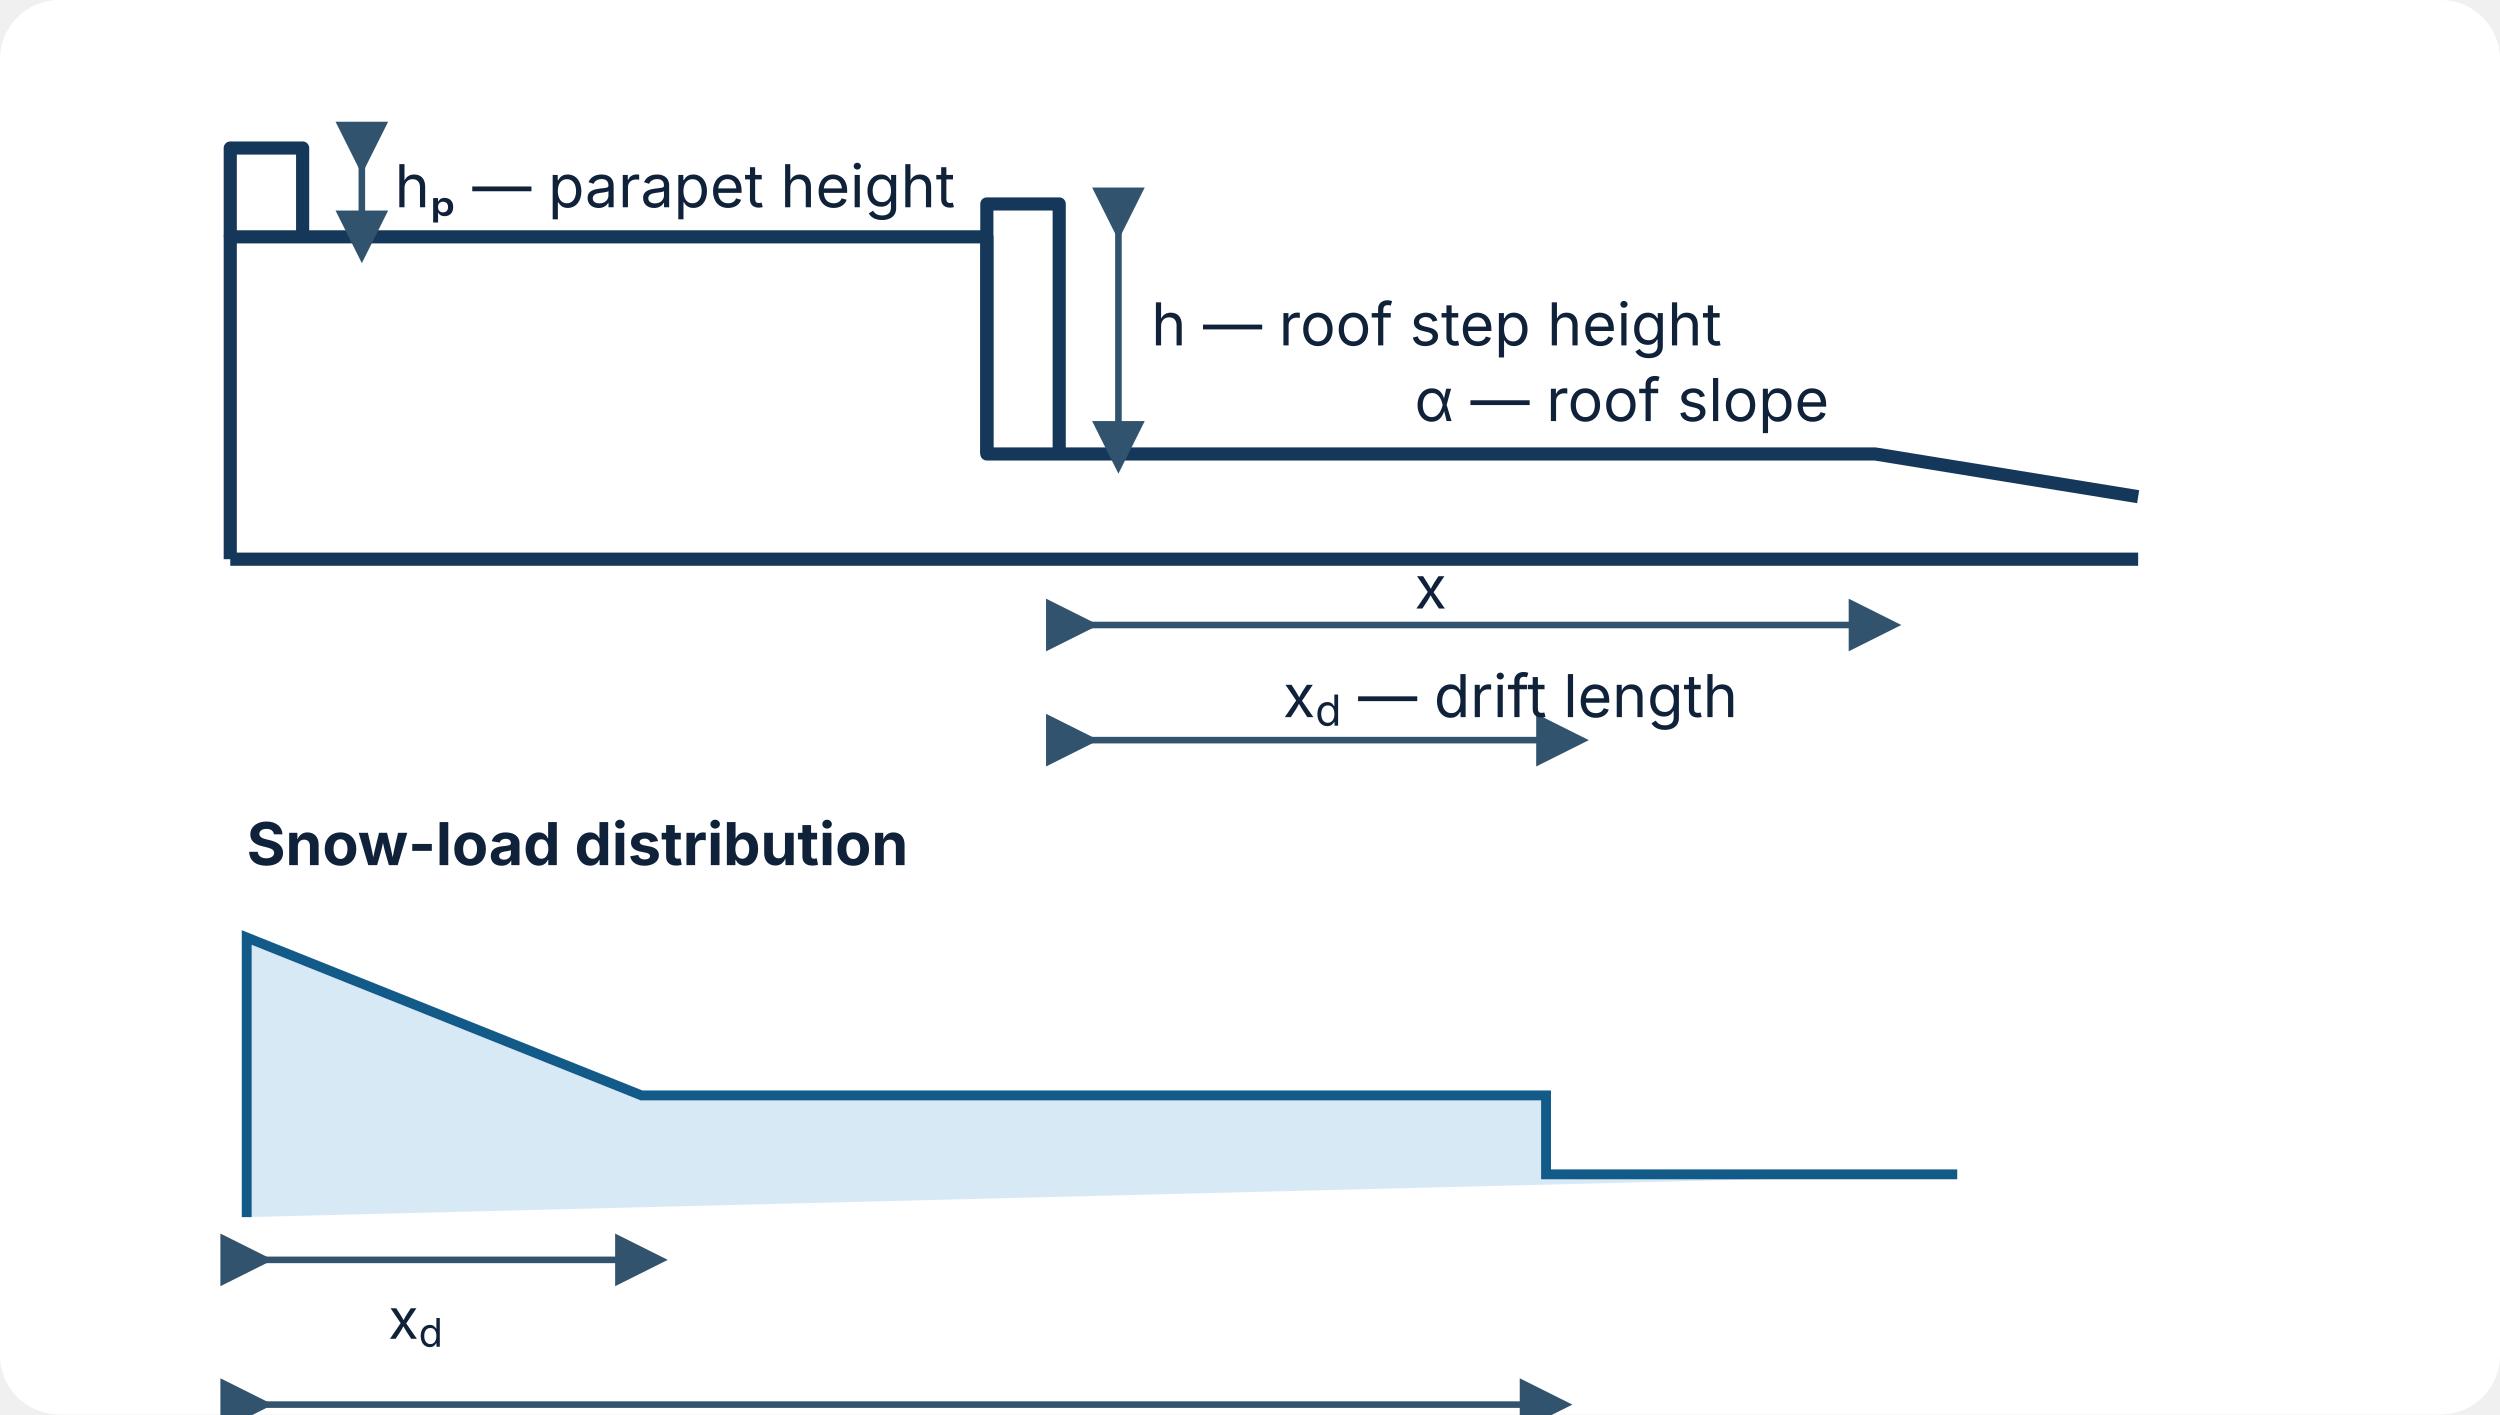
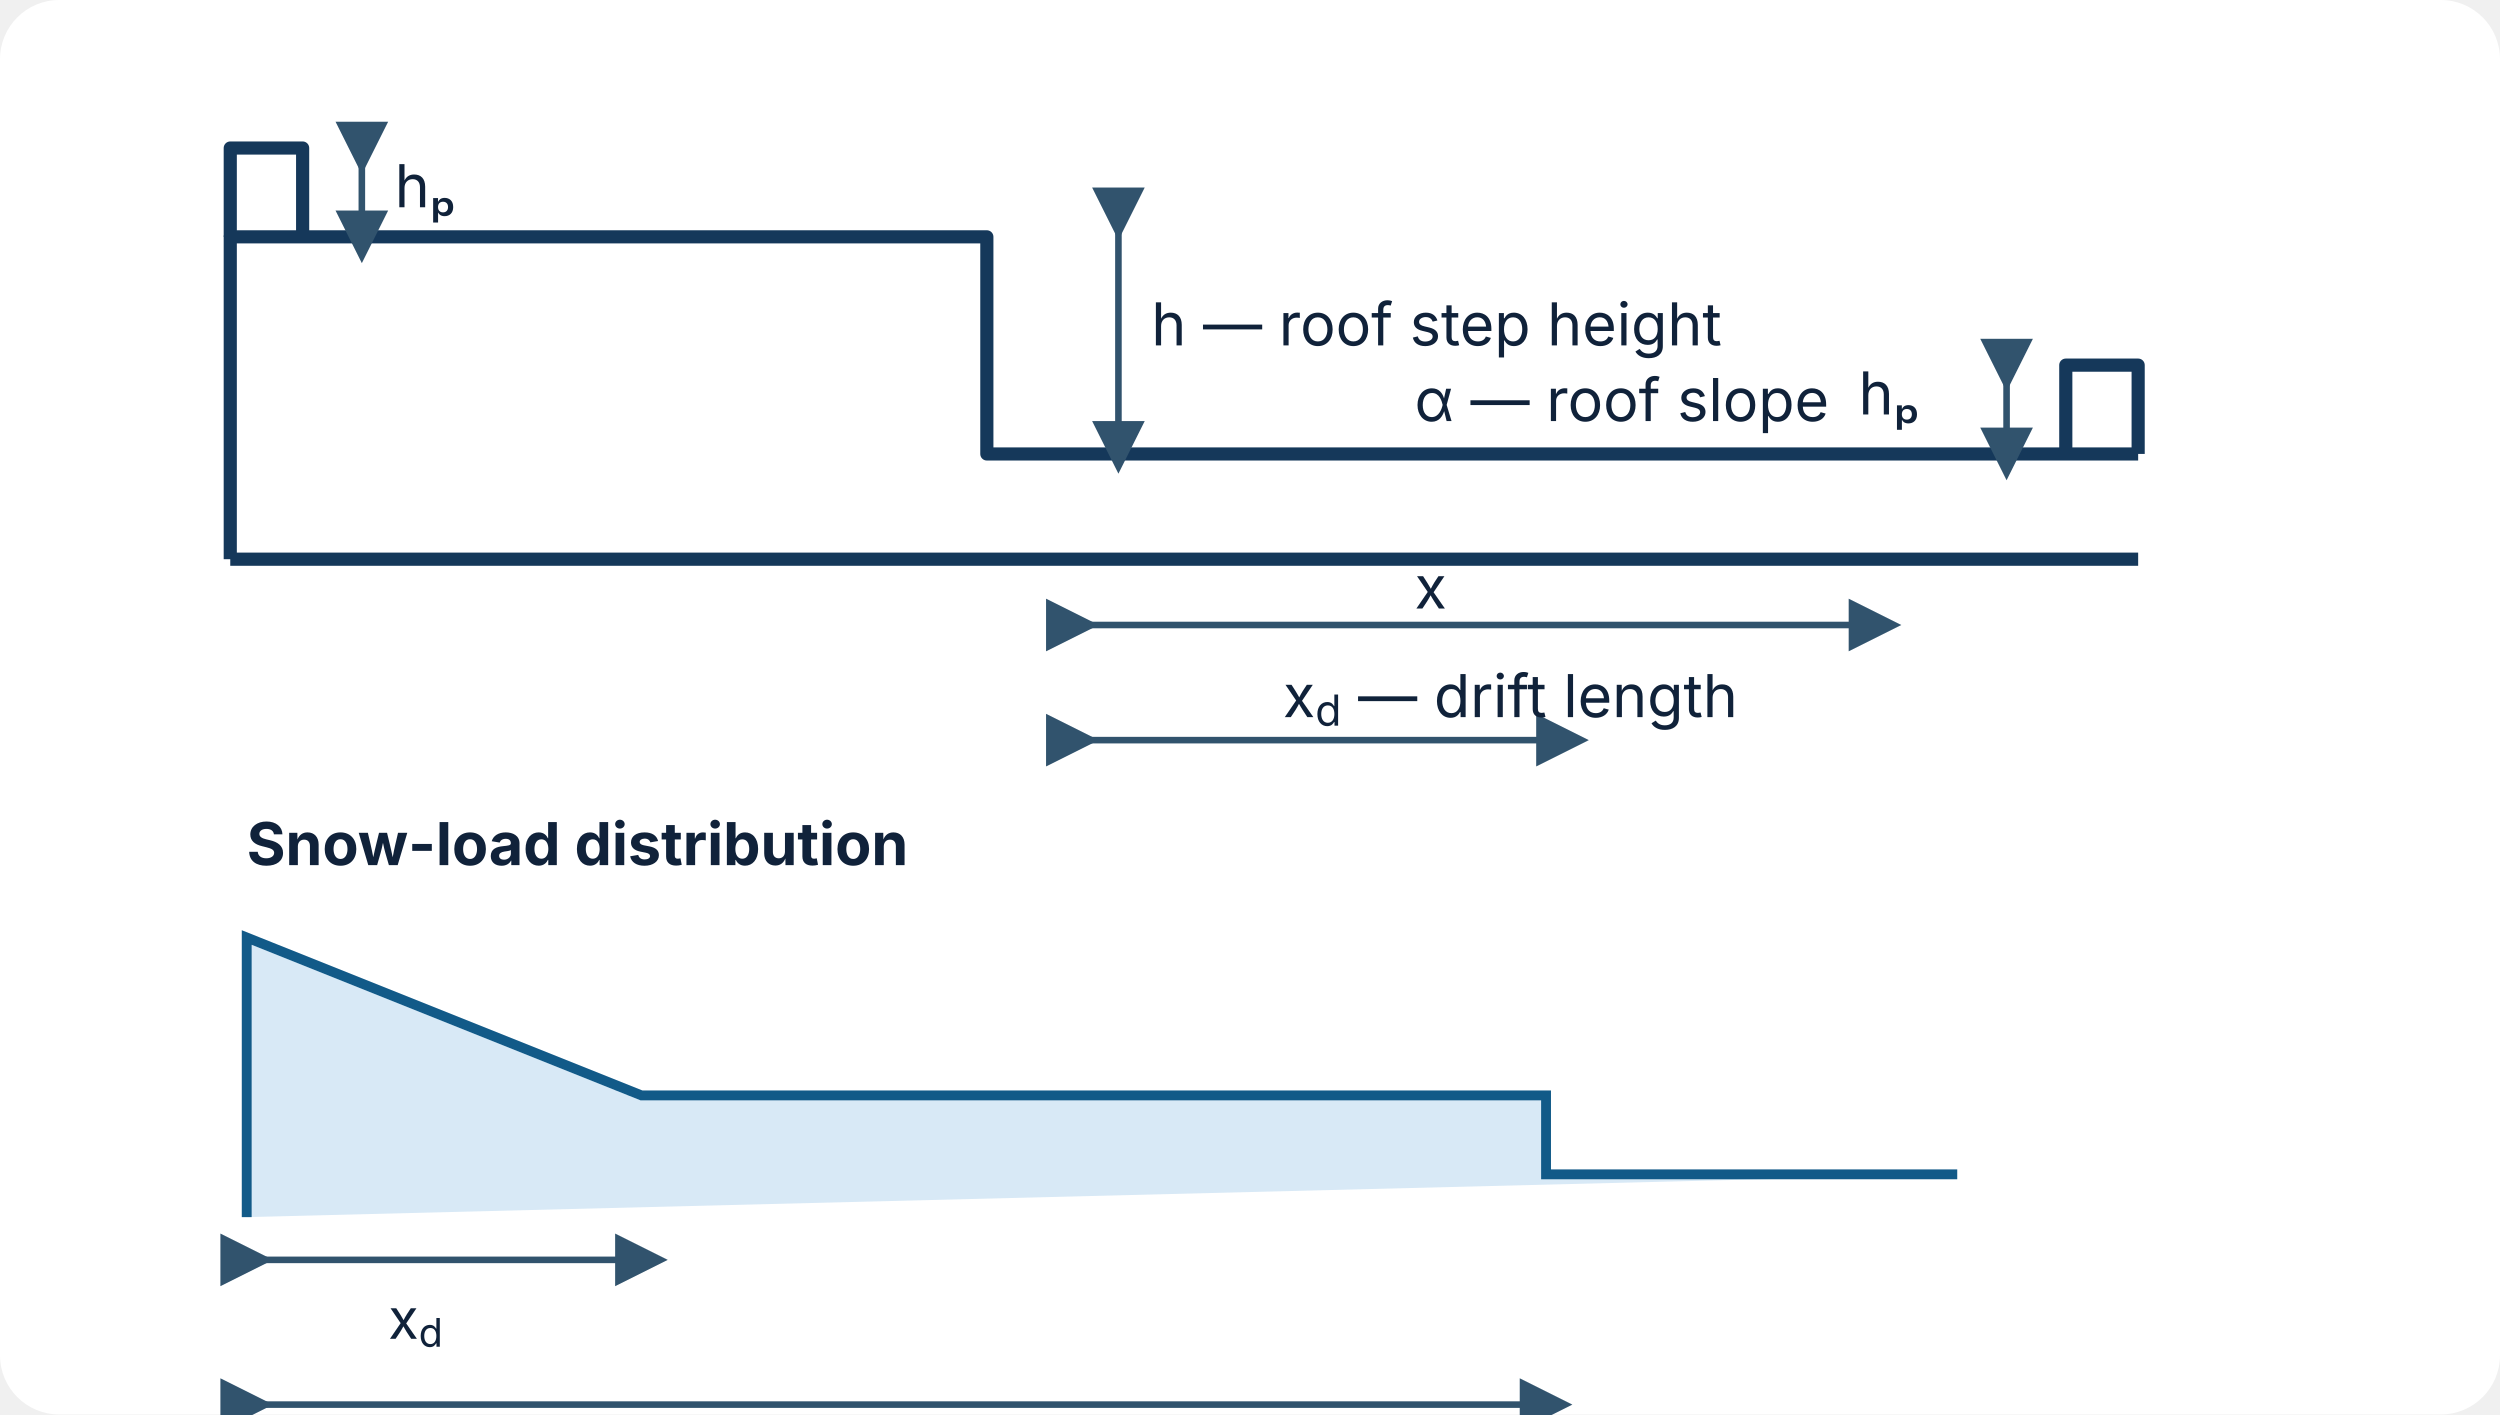
<svg xmlns="http://www.w3.org/2000/svg" viewBox="0 0 760 430" role="img" aria-labelledby="title desc">
  <defs>
    <marker id="a" markerWidth="8" markerHeight="8" refX="4" refY="4" orient="auto">
      <path d="M0 0L8 4L0 8z" fill="#31536d" />
    </marker>
  </defs>
  <rect width="760" height="430" rx="18" fill="#fff" />
  <g fill="none" stroke="#15385a" stroke-width="4" stroke-linejoin="round">
-     <path d="M70 170V72H300V138H570L650 151" />
+     <path d="M70 170V72H300V138H650" />
    <path d="M70 170H650" />
    <path d="M70 72V45H92V72" />
-     <path d="M300 138V62H322V138" />
+     <path d="M628 138V111H650V138" />
  </g>
  <g stroke="#31536d" stroke-width="2" fill="none" marker-start="url(#a)" marker-end="url(#a)">
    <path d="M340 65V136" />
    <path d="M110 45V72" />
+     <path d="M610 111V138" />
    <path d="M326 190H570" />
    <path d="M326 225H475" />
  </g>
  <g fill="#10223a" font-family="Inter,Arial,sans-serif" font-size="18">
    <text x="350" y="105">h — roof step height</text>
-     <text x="120" y="63">hₚ — parapet height</text>
+     <text x="120" y="63">hₚ</text>
+     <text x="565" y="126">hₚ</text>
    <text x="430" y="128">α — roof slope</text>
    <text x="430" y="185">x</text>
    <text x="390" y="218">x<tspan baseline-shift="sub" font-size="13">d</tspan> — drift length</text>
  </g>
  <g transform="translate(75 285)">
    <text x="0" y="-22" fill="#10223a" font-family="Inter,Arial,sans-serif" font-size="18" font-weight="700">Snow-load distribution</text>
    <path d="M0 85V0L120 48H395V72H520" fill="#d8e9f6" stroke="#125a88" stroke-width="3" />
    <line x1="0" y1="98" x2="120" y2="98" stroke="#31536d" stroke-width="2" marker-start="url(#a)" marker-end="url(#a)" />
    <text x="43" y="122" fill="#10223a" font-family="Inter,Arial,sans-serif" font-size="17">x<tspan baseline-shift="sub" font-size="12">d</tspan>
    </text>
    <line x1="0" y1="142" x2="395" y2="142" stroke="#31536d" stroke-width="2" marker-start="url(#a)" marker-end="url(#a)" />
    <text x="145" y="168" fill="#10223a" font-family="Inter,Arial,sans-serif" font-size="17">sheltered extent = 10 h′</text>
  </g>
</svg>
